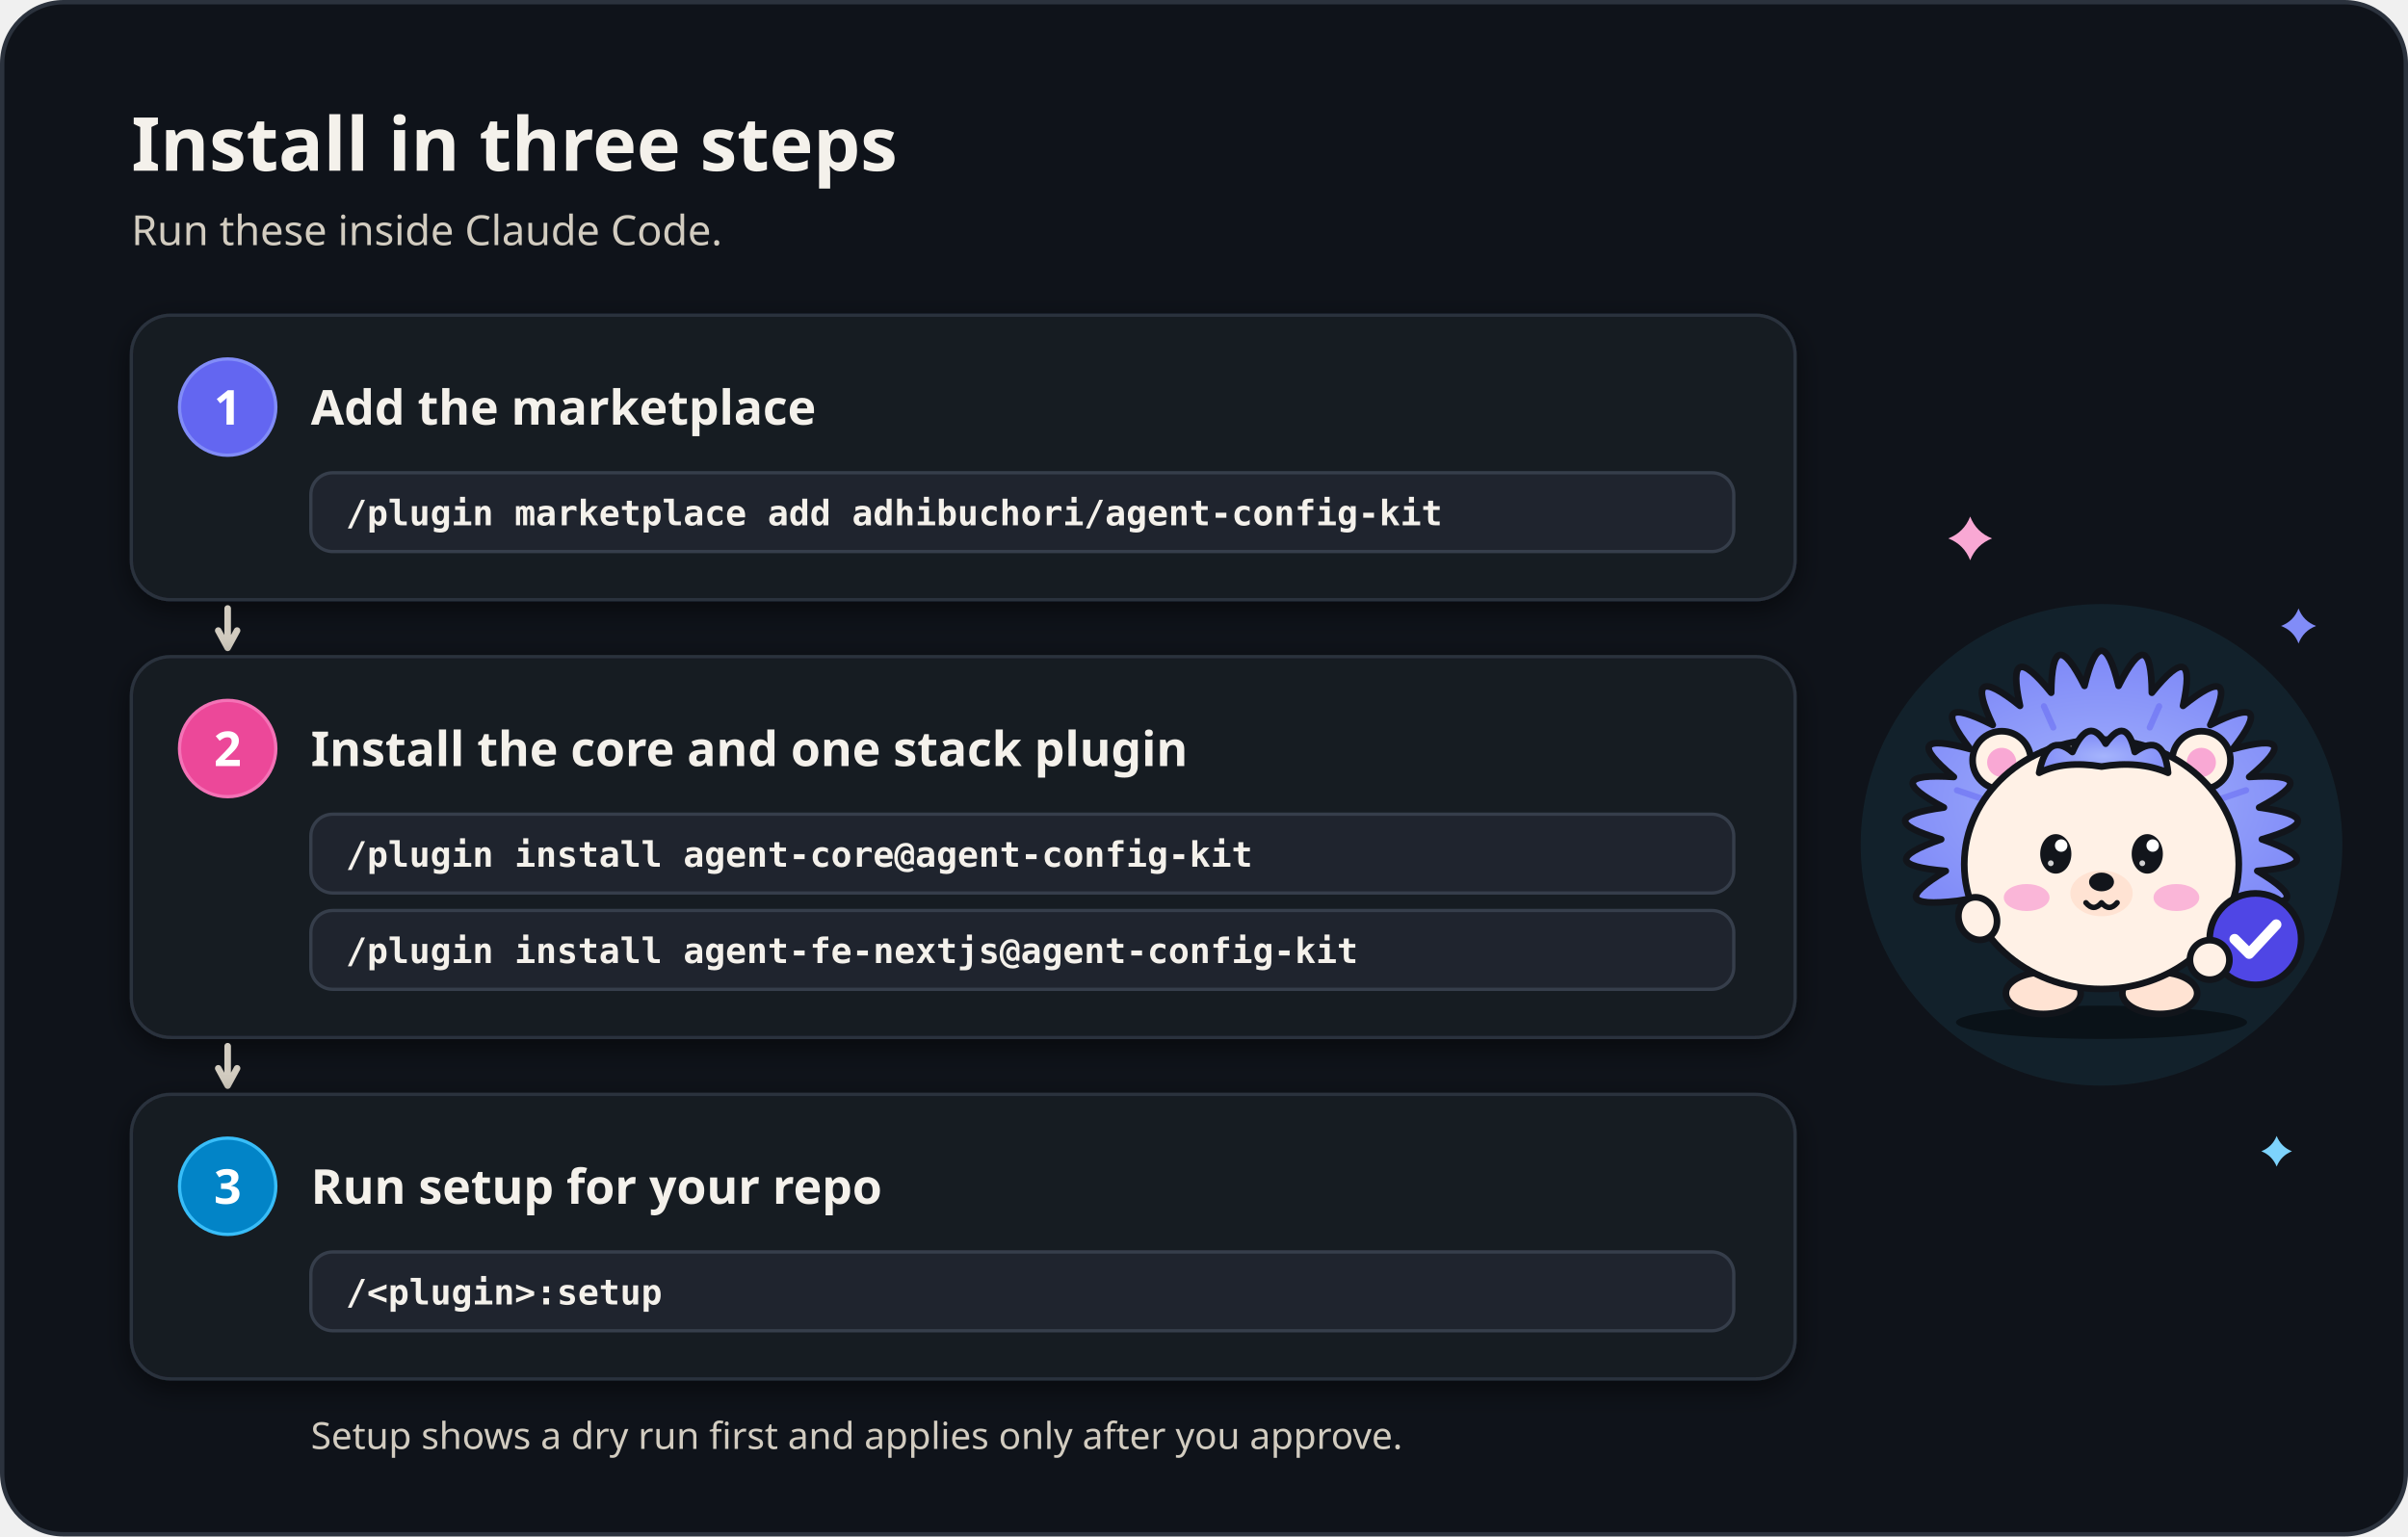
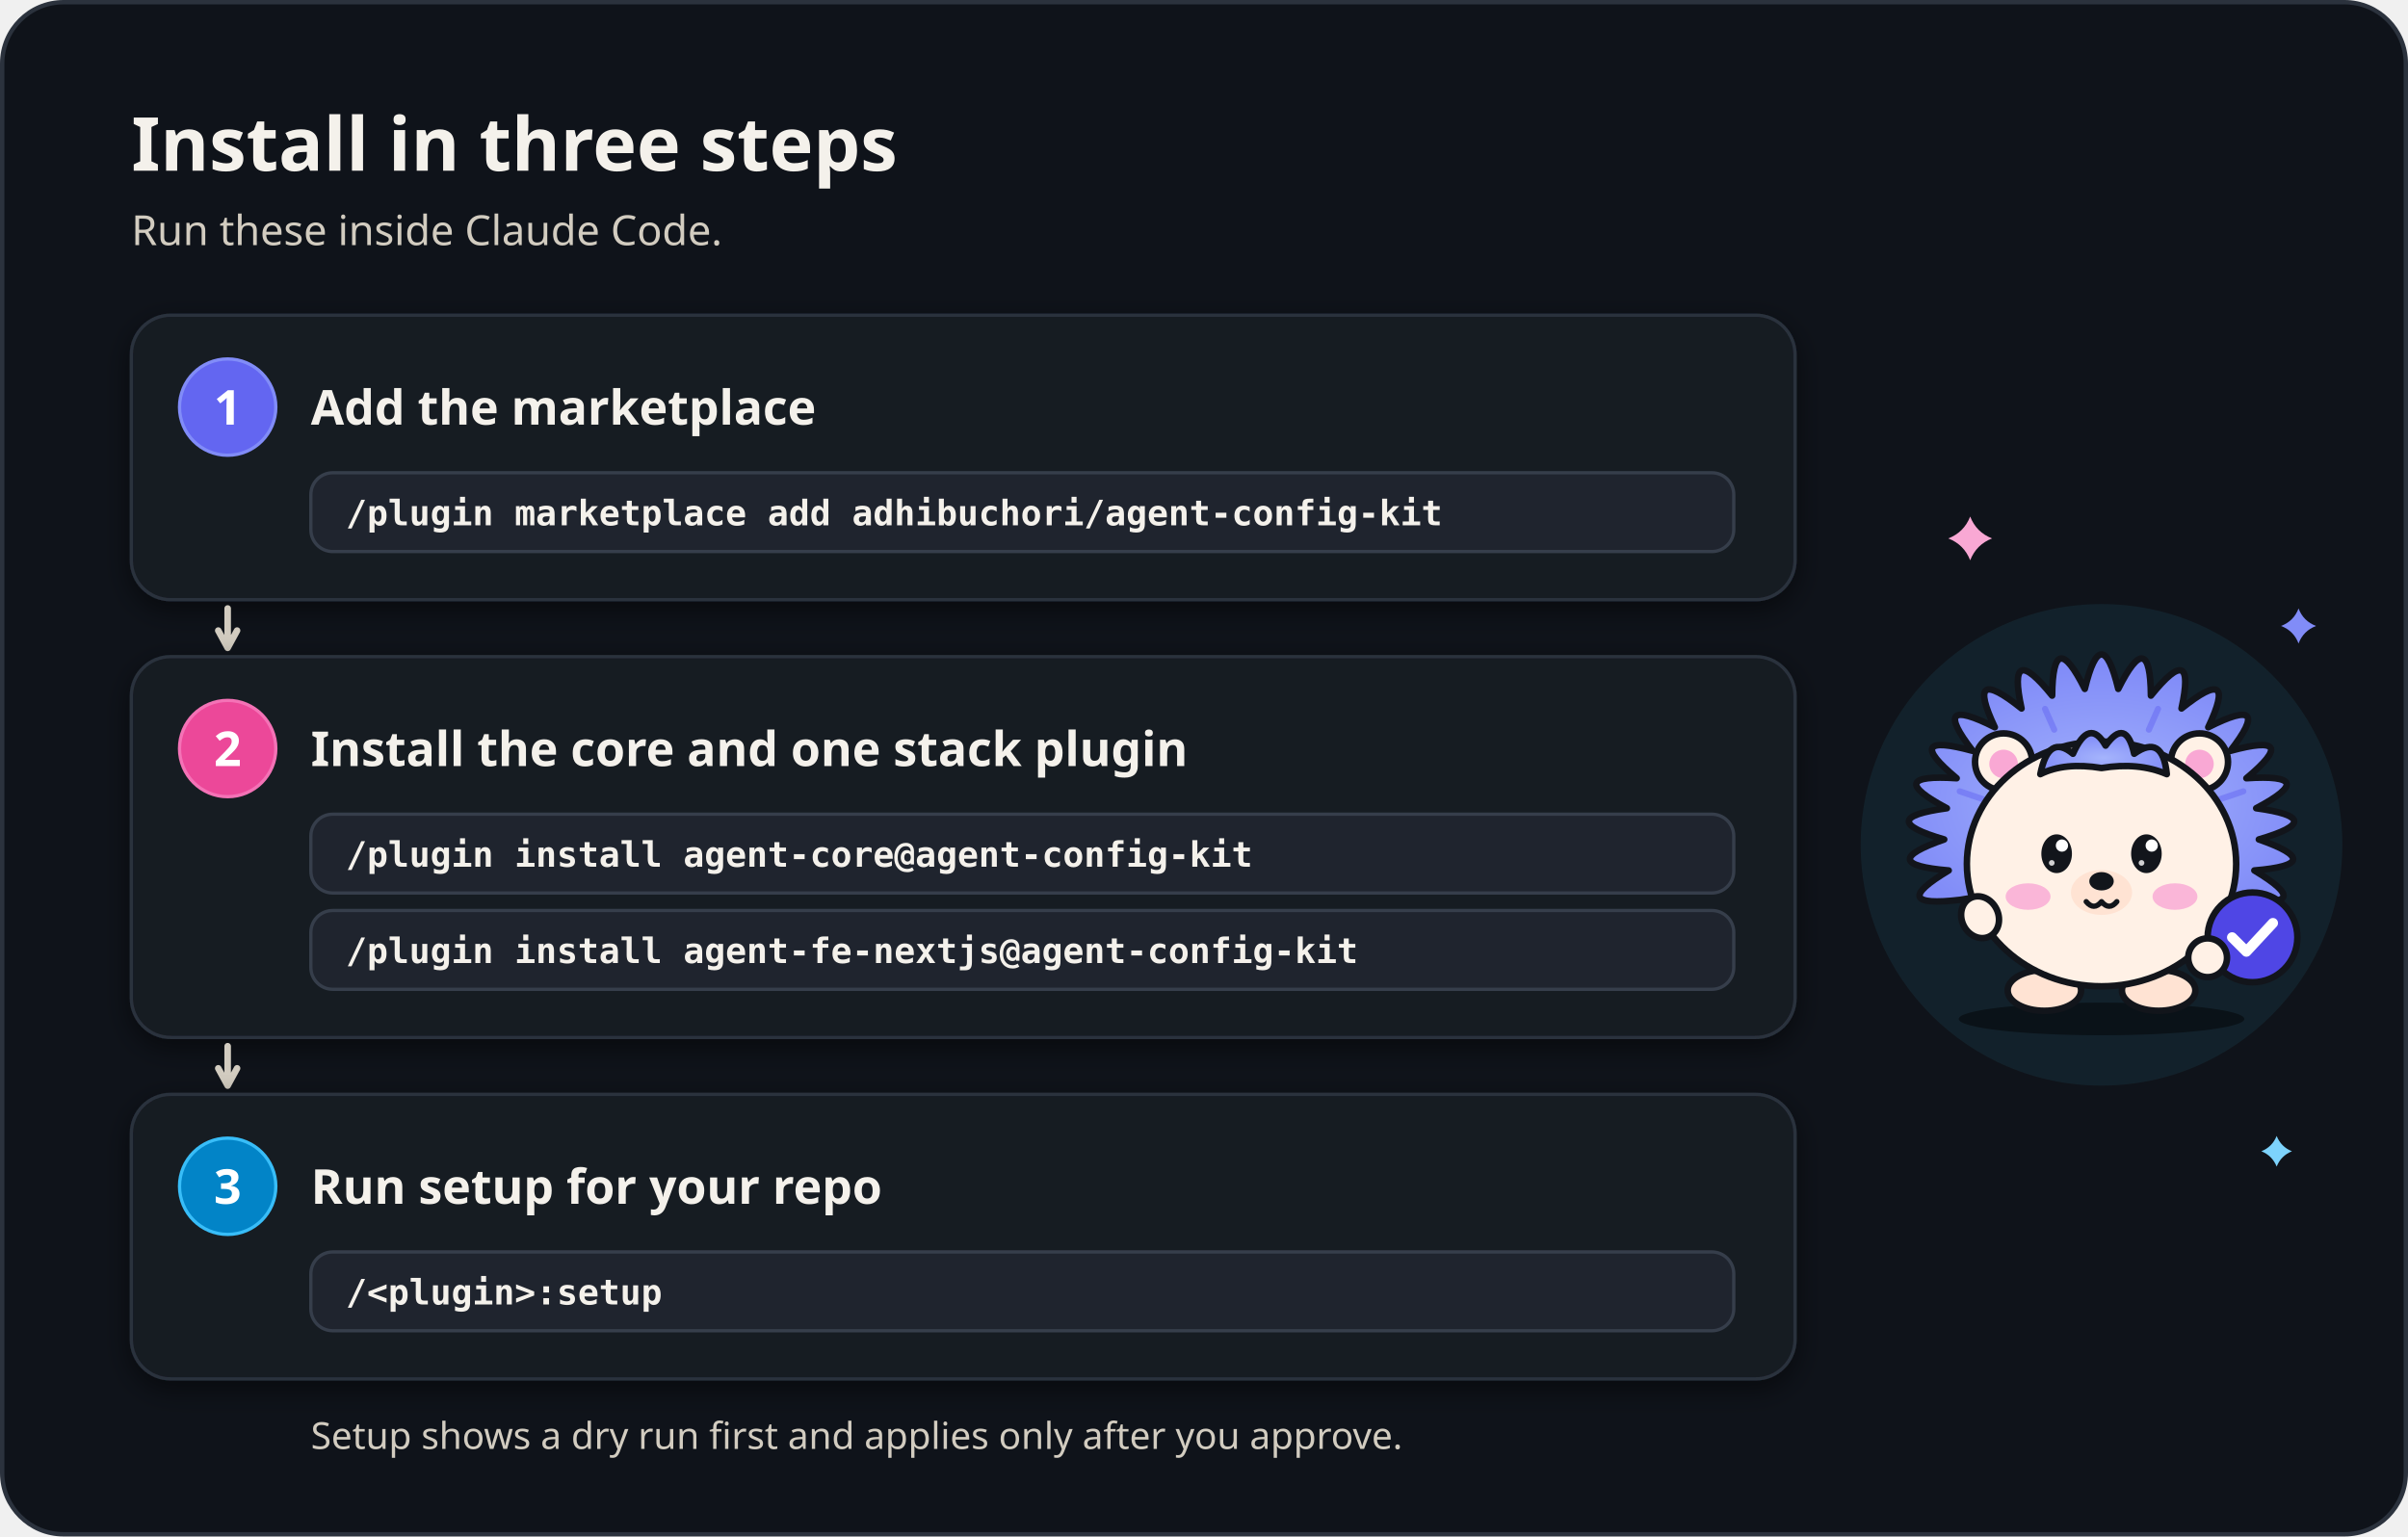
<svg xmlns="http://www.w3.org/2000/svg" viewBox="0 0 1100 702" role="img" aria-labelledby="t d">
  <defs>
    <style>.s{font-family:'Plus Jakarta Sans', system-ui, sans-serif}.m{font-family:ui-monospace, 'SF Mono', Menlo, Consolas, monospace;font-variant-ligatures:none}</style>
    <filter id="sh" x="-10%" y="-10%" width="120%" height="140%">
      <feDropShadow dx="0" dy="4" stdDeviation="6" flood-color="#000000" flood-opacity="0.5" />
    </filter>
  </defs>
  <clipPath id="cc">
    <rect x="1" y="1" width="1098" height="700" rx="28" />
  </clipPath>
  <rect x="1" y="1" width="1098" height="700" rx="28" fill="#0f131a" stroke="#2b323d" stroke-width="2" />
  <text class="s" x="60" y="78" font-size="34" font-weight="800" fill="#f4f1eb">Install in three steps</text>
  <text class="s" x="60" y="112" font-size="19" font-weight="500" fill="#d2ccc0">Run these inside Claude Code.</text>
  <rect x="60" y="144" width="760" height="130" rx="18" fill="#171b23" stroke="#2b323d" stroke-width="1.5" filter="url(#sh)" />
  <circle cx="104" cy="186" r="22" fill="#6366f1" stroke="#818cf8" stroke-width="1.5" />
  <text class="s" x="104" y="194" font-size="22" font-weight="800" fill="#ffffff" text-anchor="middle">1</text>
  <text class="s" x="142" y="194" font-size="22" font-weight="800" fill="#f4f1eb">Add the marketplace</text>
  <rect x="142" y="216" width="650" height="36" rx="10" fill="#1f242e" stroke="#363e4b" stroke-width="1.5" />
  <text class="m" x="158" y="240" font-size="16" font-weight="600" fill="#f4f1eb">/plugin marketplace add adhibuchori/agent-config-kit</text>
  <path d="M104,278L104,296M99.7,288.1L104,296L108.3,288.1" fill="none" stroke="#d2ccc0" stroke-width="3" stroke-linecap="round" stroke-linejoin="round" />
  <rect x="60" y="300" width="760" height="174" rx="18" fill="#171b23" stroke="#2b323d" stroke-width="1.5" filter="url(#sh)" />
  <circle cx="104" cy="342" r="22" fill="#ec4899" stroke="#f472b6" stroke-width="1.5" />
  <text class="s" x="104" y="350" font-size="22" font-weight="800" fill="#ffffff" text-anchor="middle">2</text>
  <text class="s" x="142" y="350" font-size="22" font-weight="800" fill="#f4f1eb">Install the core and one stack plugin</text>
  <rect x="142" y="372" width="650" height="36" rx="10" fill="#1f242e" stroke="#363e4b" stroke-width="1.5" />
  <text class="m" x="158" y="396" font-size="16" font-weight="600" fill="#f4f1eb">/plugin install agent-core@agent-config-kit</text>
  <rect x="142" y="416" width="650" height="36" rx="10" fill="#1f242e" stroke="#363e4b" stroke-width="1.5" />
  <text class="m" x="158" y="440" font-size="16" font-weight="600" fill="#f4f1eb">/plugin install agent-fe-nextjs@agent-config-kit</text>
  <path d="M104,478L104,496M99.7,488.1L104,496L108.3,488.1" fill="none" stroke="#d2ccc0" stroke-width="3" stroke-linecap="round" stroke-linejoin="round" />
  <rect x="60" y="500" width="760" height="130" rx="18" fill="#171b23" stroke="#2b323d" stroke-width="1.5" filter="url(#sh)" />
  <circle cx="104" cy="542" r="22" fill="#0284c7" stroke="#38bdf8" stroke-width="1.5" />
  <text class="s" x="104" y="550" font-size="22" font-weight="800" fill="#ffffff" text-anchor="middle">3</text>
  <text class="s" x="142" y="550" font-size="22" font-weight="800" fill="#f4f1eb">Run setup for your repo</text>
  <rect x="142" y="572" width="650" height="36" rx="10" fill="#1f242e" stroke="#363e4b" stroke-width="1.5" />
  <text class="m" x="158" y="596" font-size="16" font-weight="600" fill="#f4f1eb">/&lt;plugin&gt;:setup</text>
  <text class="s" x="142" y="662" font-size="17" font-weight="500" fill="#d2ccc0">Setup shows a dry run first and applies only after you approve.</text>
  <circle cx="960" cy="386" r="110" fill="#15303c" opacity="0.5" />
  <path d="M900,236Q902.8,243.2 910,246Q902.8,248.8 900,256Q897.2,248.8 890,246Q897.2,243.2 900,236Z" fill="#f9a8d4" opacity="1" />
  <path d="M1050,278Q1052.2,283.8 1058,286Q1052.2,288.2 1050,294Q1047.8,288.2 1042,286Q1047.8,283.8 1050,278Z" fill="#818cf8" opacity="1" />
  <path d="M1040,519Q1042,524 1047,526Q1042,528 1040,533Q1038,528 1033,526Q1038,524 1040,519Z" fill="#7dd3fc" opacity="1" />
-   <g transform="translate(855.5 277.08) scale(0.95)">
+   <g transform="translate(857.48 279.15) scale(0.932)">
    <defs>
      <radialGradient id="mg" cx="50%" cy="60%" r="55%">
        <stop offset="0" stop-color="#a5b4fc" />
        <stop offset="1" stop-color="#818cf8" />
      </radialGradient>
    </defs>
    <ellipse cx="110" cy="200" rx="70" ry="8" fill="#000000" opacity="0.45" />
    <path d="M110,130L40.7,141.6Q3.9,145.9 35.1,127.2Q-1.8,124.1 32.9,112Q-2.4,101.7 34.2,96.7Q2,79.6 39,82Q11.3,58.9 46.9,68.6Q25.1,40.5 57.7,57Q42.7,25.3 70.8,47.8Q63.4,13.8 85.8,41.5Q86.1,6.8 101.8,38.2Q110,4.4 118.2,38.2Q133.9,6.8 134.2,41.5Q156.6,13.8 149.2,47.8Q177.3,25.3 162.3,57Q194.9,40.5 173.1,68.6Q208.7,58.9 181,82Q218,79.6 185.8,96.7Q222.4,101.7 187.1,112Q221.8,124.1 184.9,127.2Q216.1,145.9 179.3,141.6Z" fill="url(#mg)" stroke="#12151b" stroke-width="3.2" stroke-linejoin="round" stroke-linecap="round" />
    <path d="M51.7,92.2L40.5,88.4" stroke="#6366f1" stroke-width="3" stroke-linecap="round" opacity=".5" />
    <path d="M65.4,71.7L56.8,64.1" stroke="#6366f1" stroke-width="3" stroke-linecap="round" opacity=".5" />
    <path d="M86.8,58.2L82.3,48" stroke="#6366f1" stroke-width="3" stroke-linecap="round" opacity=".5" />
    <path d="M133.2,58.2L137.7,48" stroke="#6366f1" stroke-width="3" stroke-linecap="round" opacity=".5" />
    <path d="M154.6,71.7L163.2,64.1" stroke="#6366f1" stroke-width="3" stroke-linecap="round" opacity=".5" />
    <path d="M168.3,92.2L179.5,88.4" stroke="#6366f1" stroke-width="3" stroke-linecap="round" opacity=".5" />
    <circle cx="62" cy="74" r="14" fill="#fff1e6" stroke="#12151b" stroke-width="3.2" stroke-linejoin="round" stroke-linecap="round" />
    <circle cx="62" cy="75" r="7" fill="#f9a8d4" />
    <circle cx="158" cy="74" r="14" fill="#fff1e6" stroke="#12151b" stroke-width="3.2" stroke-linejoin="round" stroke-linecap="round" />
    <circle cx="158" cy="75" r="7" fill="#f9a8d4" />
    <ellipse cx="82" cy="186" rx="18" ry="10" fill="#ffe3d3" stroke="#12151b" stroke-width="3.2" stroke-linejoin="round" stroke-linecap="round" />
    <ellipse cx="138" cy="186" rx="18" ry="10" fill="#ffe3d3" stroke="#12151b" stroke-width="3.2" stroke-linejoin="round" stroke-linecap="round" />
    <ellipse cx="110" cy="124" rx="66" ry="60" fill="#fff1e6" stroke="#12151b" stroke-width="3.2" stroke-linejoin="round" stroke-linecap="round" />
    <path d="M80,80Q84,60 96,70Q104,52 112,66Q122,52 126,70Q140,60 142,80Q128,74 110,77Q92,74 80,80Z" fill="url(#mg)" stroke="#12151b" stroke-width="3.2" stroke-linejoin="round" stroke-linecap="round" />
    <ellipse cx="74" cy="140" rx="11" ry="6.5" fill="#f9a8d4" opacity=".8" />
    <ellipse cx="146" cy="140" rx="11" ry="6.5" fill="#f9a8d4" opacity=".8" />
    <ellipse cx="88" cy="119" rx="7.5" ry="9.5" fill="#12151b" />
    <circle cx="90.6" cy="115" r="3" fill="#ffffff" />
    <circle cx="85.6" cy="123.5" r="1.4" fill="#ffffff" opacity=".8" />
    <ellipse cx="132" cy="119" rx="7.5" ry="9.5" fill="#12151b" />
    <circle cx="134.6" cy="115" r="3" fill="#ffffff" />
    <circle cx="129.6" cy="123.5" r="1.4" fill="#ffffff" opacity=".8" />
    <ellipse cx="110" cy="138" rx="15" ry="11" fill="#ffe3d3" />
    <ellipse cx="110" cy="132.5" rx="6" ry="4.5" fill="#12151b" />
    <path d="M102.5,142.5q3.75,4.5 7.5,0q3.75,4.5 7.5,0" fill="none" stroke="#12151b" stroke-width="2.6" stroke-linecap="round" stroke-linejoin="round" />
    <ellipse cx="50" cy="152" rx="9" ry="10.5" fill="#fff1e6" stroke="#12151b" stroke-width="3.2" stroke-linejoin="round" stroke-linecap="round" transform="rotate(-25 46 150)" />
    <circle cx="184" cy="160" r="22" fill="#4f46e5" stroke="#12151b" stroke-width="3.2" stroke-linejoin="round" stroke-linecap="round" />
    <path d="M174,160l7,7l13,-14" fill="none" stroke="#ffffff" stroke-width="5" stroke-linecap="round" stroke-linejoin="round" />
    <circle cx="162" cy="170" r="9.5" fill="#fff1e6" stroke="#12151b" stroke-width="3.2" stroke-linejoin="round" stroke-linecap="round" />
  </g>
</svg>
